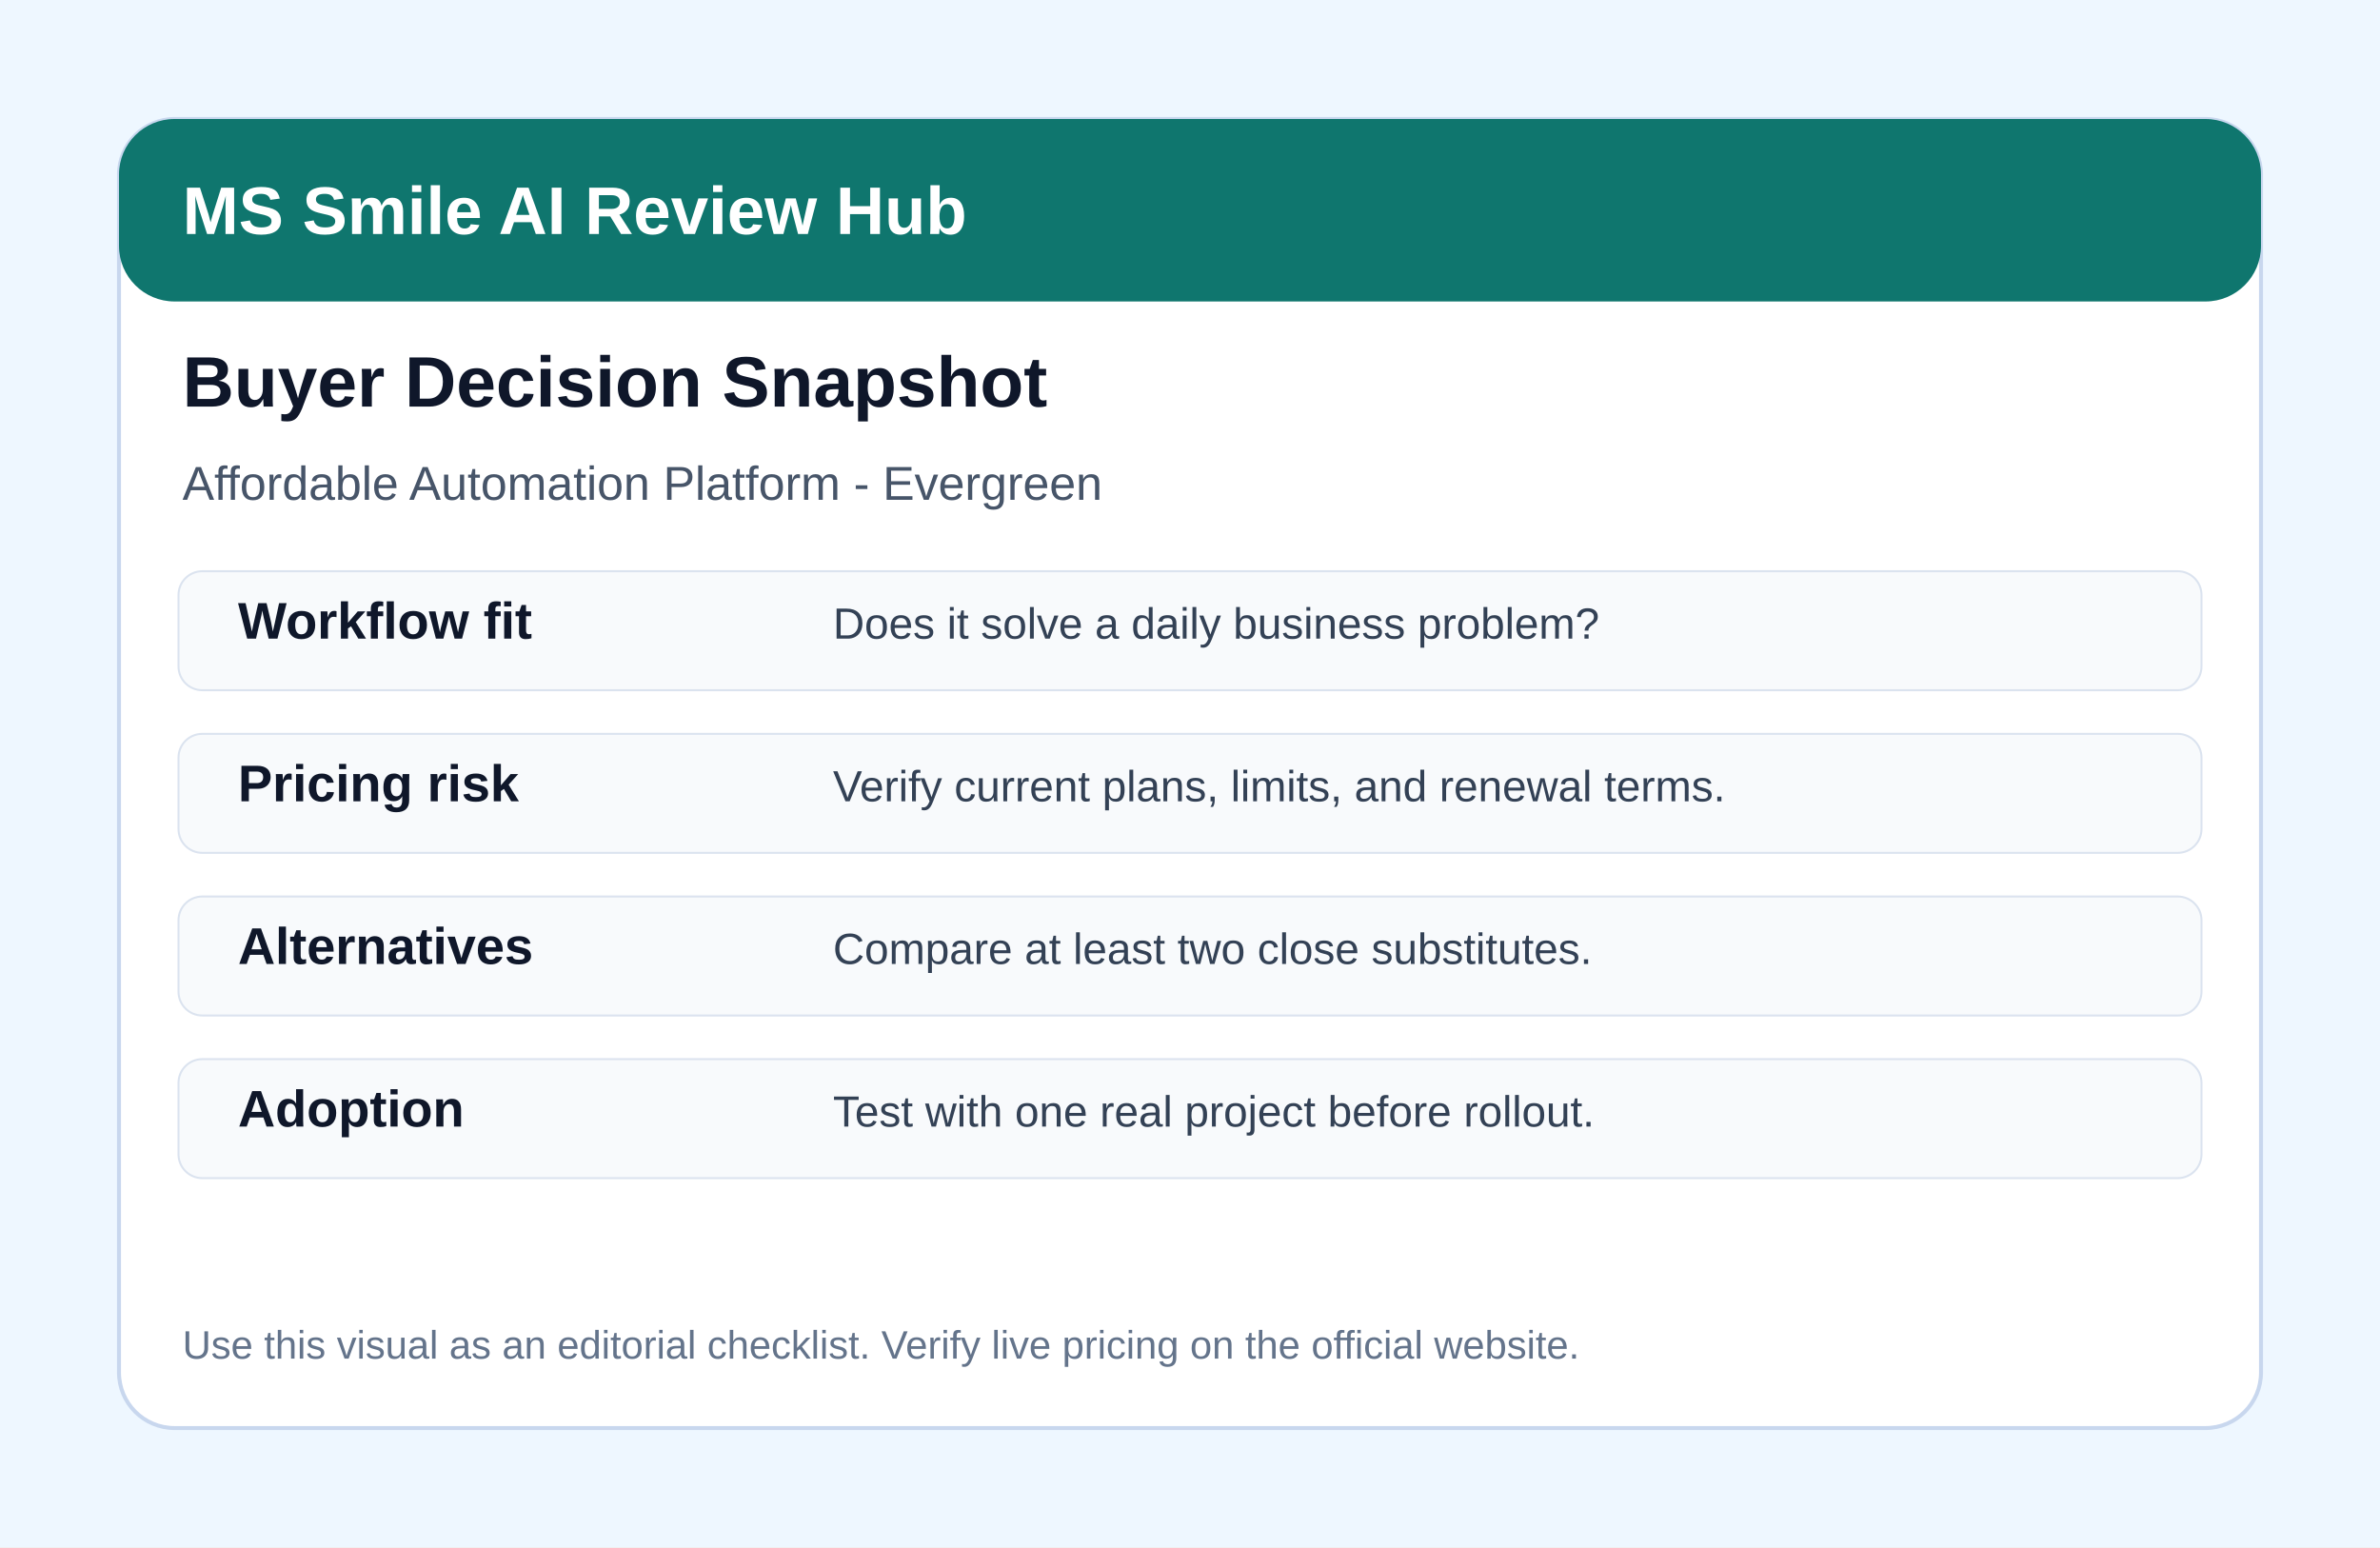
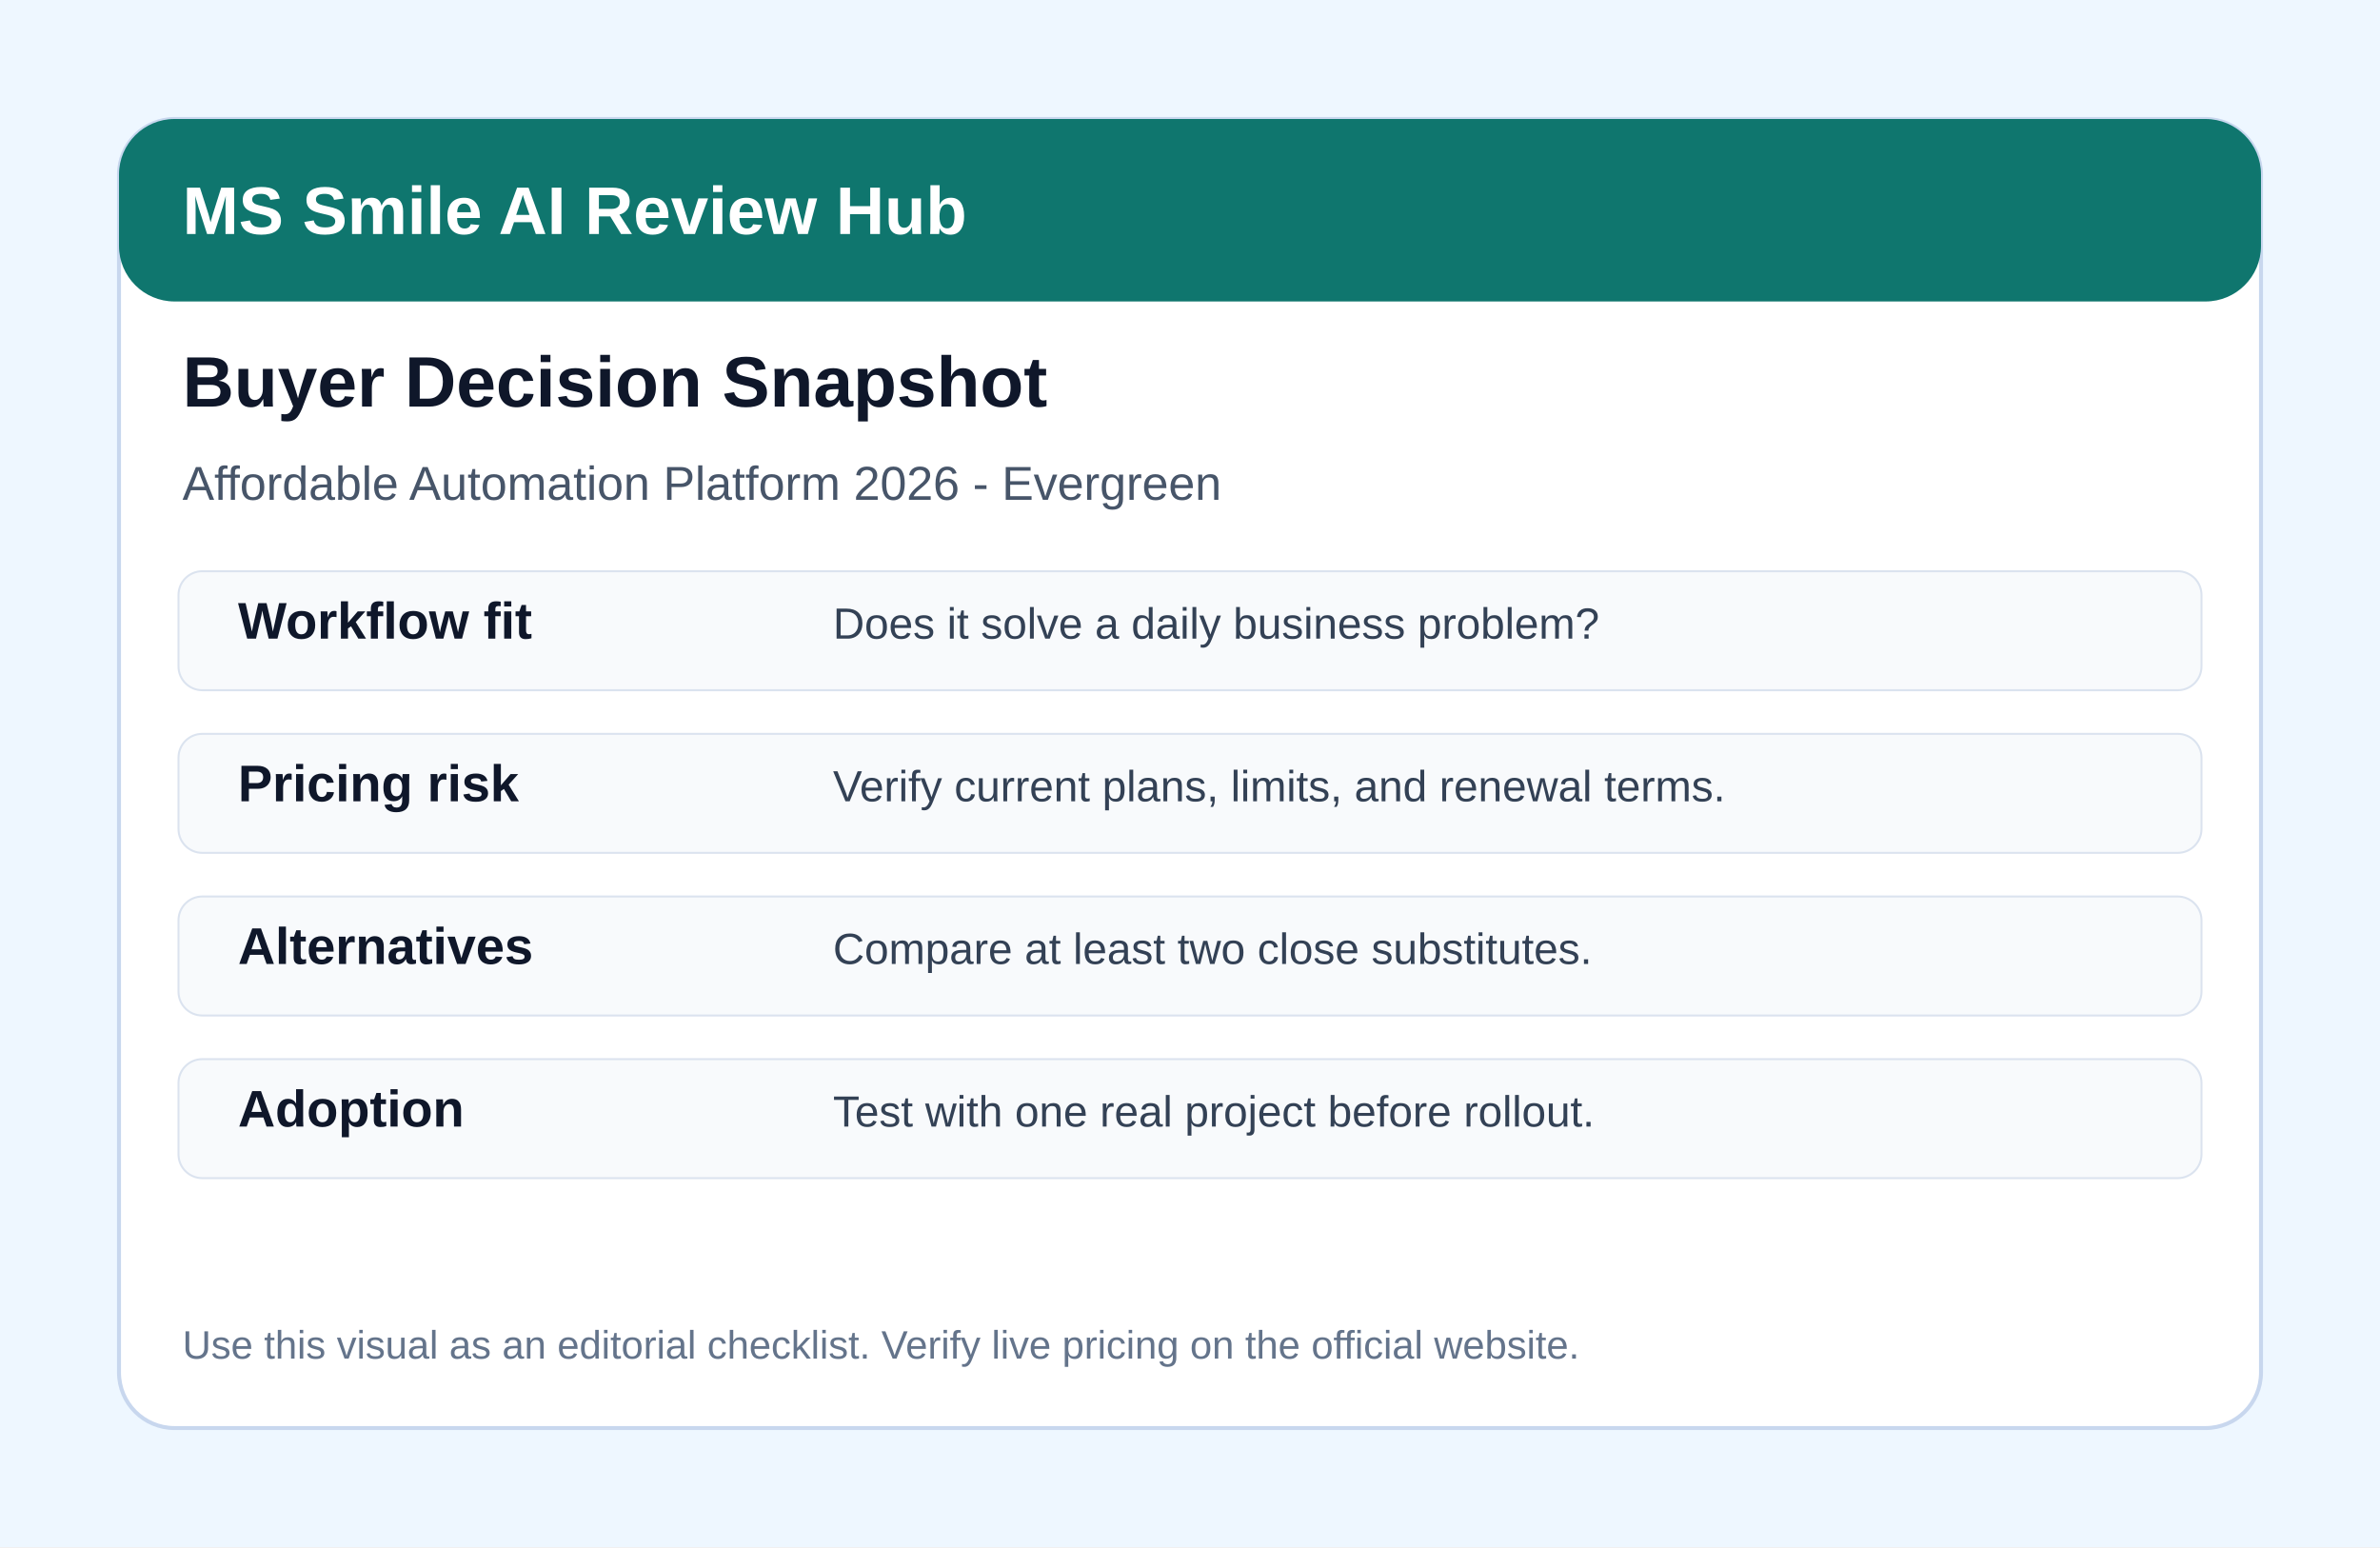
<svg xmlns="http://www.w3.org/2000/svg" width="1200" height="780" viewBox="0 0 1200 780">
  <rect width="1200" height="780" fill="#eef7ff" />
  <rect x="60" y="60" width="1080" height="660" rx="28" fill="#ffffff" stroke="#c8d7ee" stroke-width="2" />
  <rect x="60" y="60" width="1080" height="92" rx="28" fill="#0f766e" />
  <text x="92" y="118" font-family="Arial, sans-serif" font-size="34" font-weight="700" fill="#ffffff">MS Smile AI Review Hub</text>
  <text x="92" y="205" font-family="Arial, sans-serif" font-size="36" font-weight="700" fill="#0f172a">Buyer Decision Snapshot</text>
-   <text x="92" y="252" font-family="Arial, sans-serif" font-size="24" fill="#475569">Affordable Automation Platform - Evergreen</text>
+   <text x="92" y="252" font-family="Arial, sans-serif" font-size="24" fill="#475569">Affordable Automation Platform 2026 - Evergreen</text>
  <g font-family="Arial, sans-serif">
    <rect x="90" y="288" width="1020" height="60" rx="12" fill="#f8fafc" stroke="#dbe3ef" />
    <text x="120" y="322" font-size="26" font-weight="700" fill="#0f172a">Workflow fit</text>
    <text x="420" y="322" font-size="22" fill="#334155">Does it solve a daily business problem?</text>
    <rect x="90" y="370" width="1020" height="60" rx="12" fill="#f8fafc" stroke="#dbe3ef" />
    <text x="120" y="404" font-size="26" font-weight="700" fill="#0f172a">Pricing risk</text>
    <text x="420" y="404" font-size="22" fill="#334155">Verify current plans, limits, and renewal terms.</text>
    <rect x="90" y="452" width="1020" height="60" rx="12" fill="#f8fafc" stroke="#dbe3ef" />
    <text x="120" y="486" font-size="26" font-weight="700" fill="#0f172a">Alternatives</text>
    <text x="420" y="486" font-size="22" fill="#334155">Compare at least two close substitutes.</text>
    <rect x="90" y="534" width="1020" height="60" rx="12" fill="#f8fafc" stroke="#dbe3ef" />
    <text x="120" y="568" font-size="26" font-weight="700" fill="#0f172a">Adoption</text>
    <text x="420" y="568" font-size="22" fill="#334155">Test with one real project before rollout.</text>
  </g>
  <text x="92" y="685" font-family="Arial, sans-serif" font-size="20" fill="#64748b">Use this visual as an editorial checklist. Verify live pricing on the official website.</text>
</svg>
